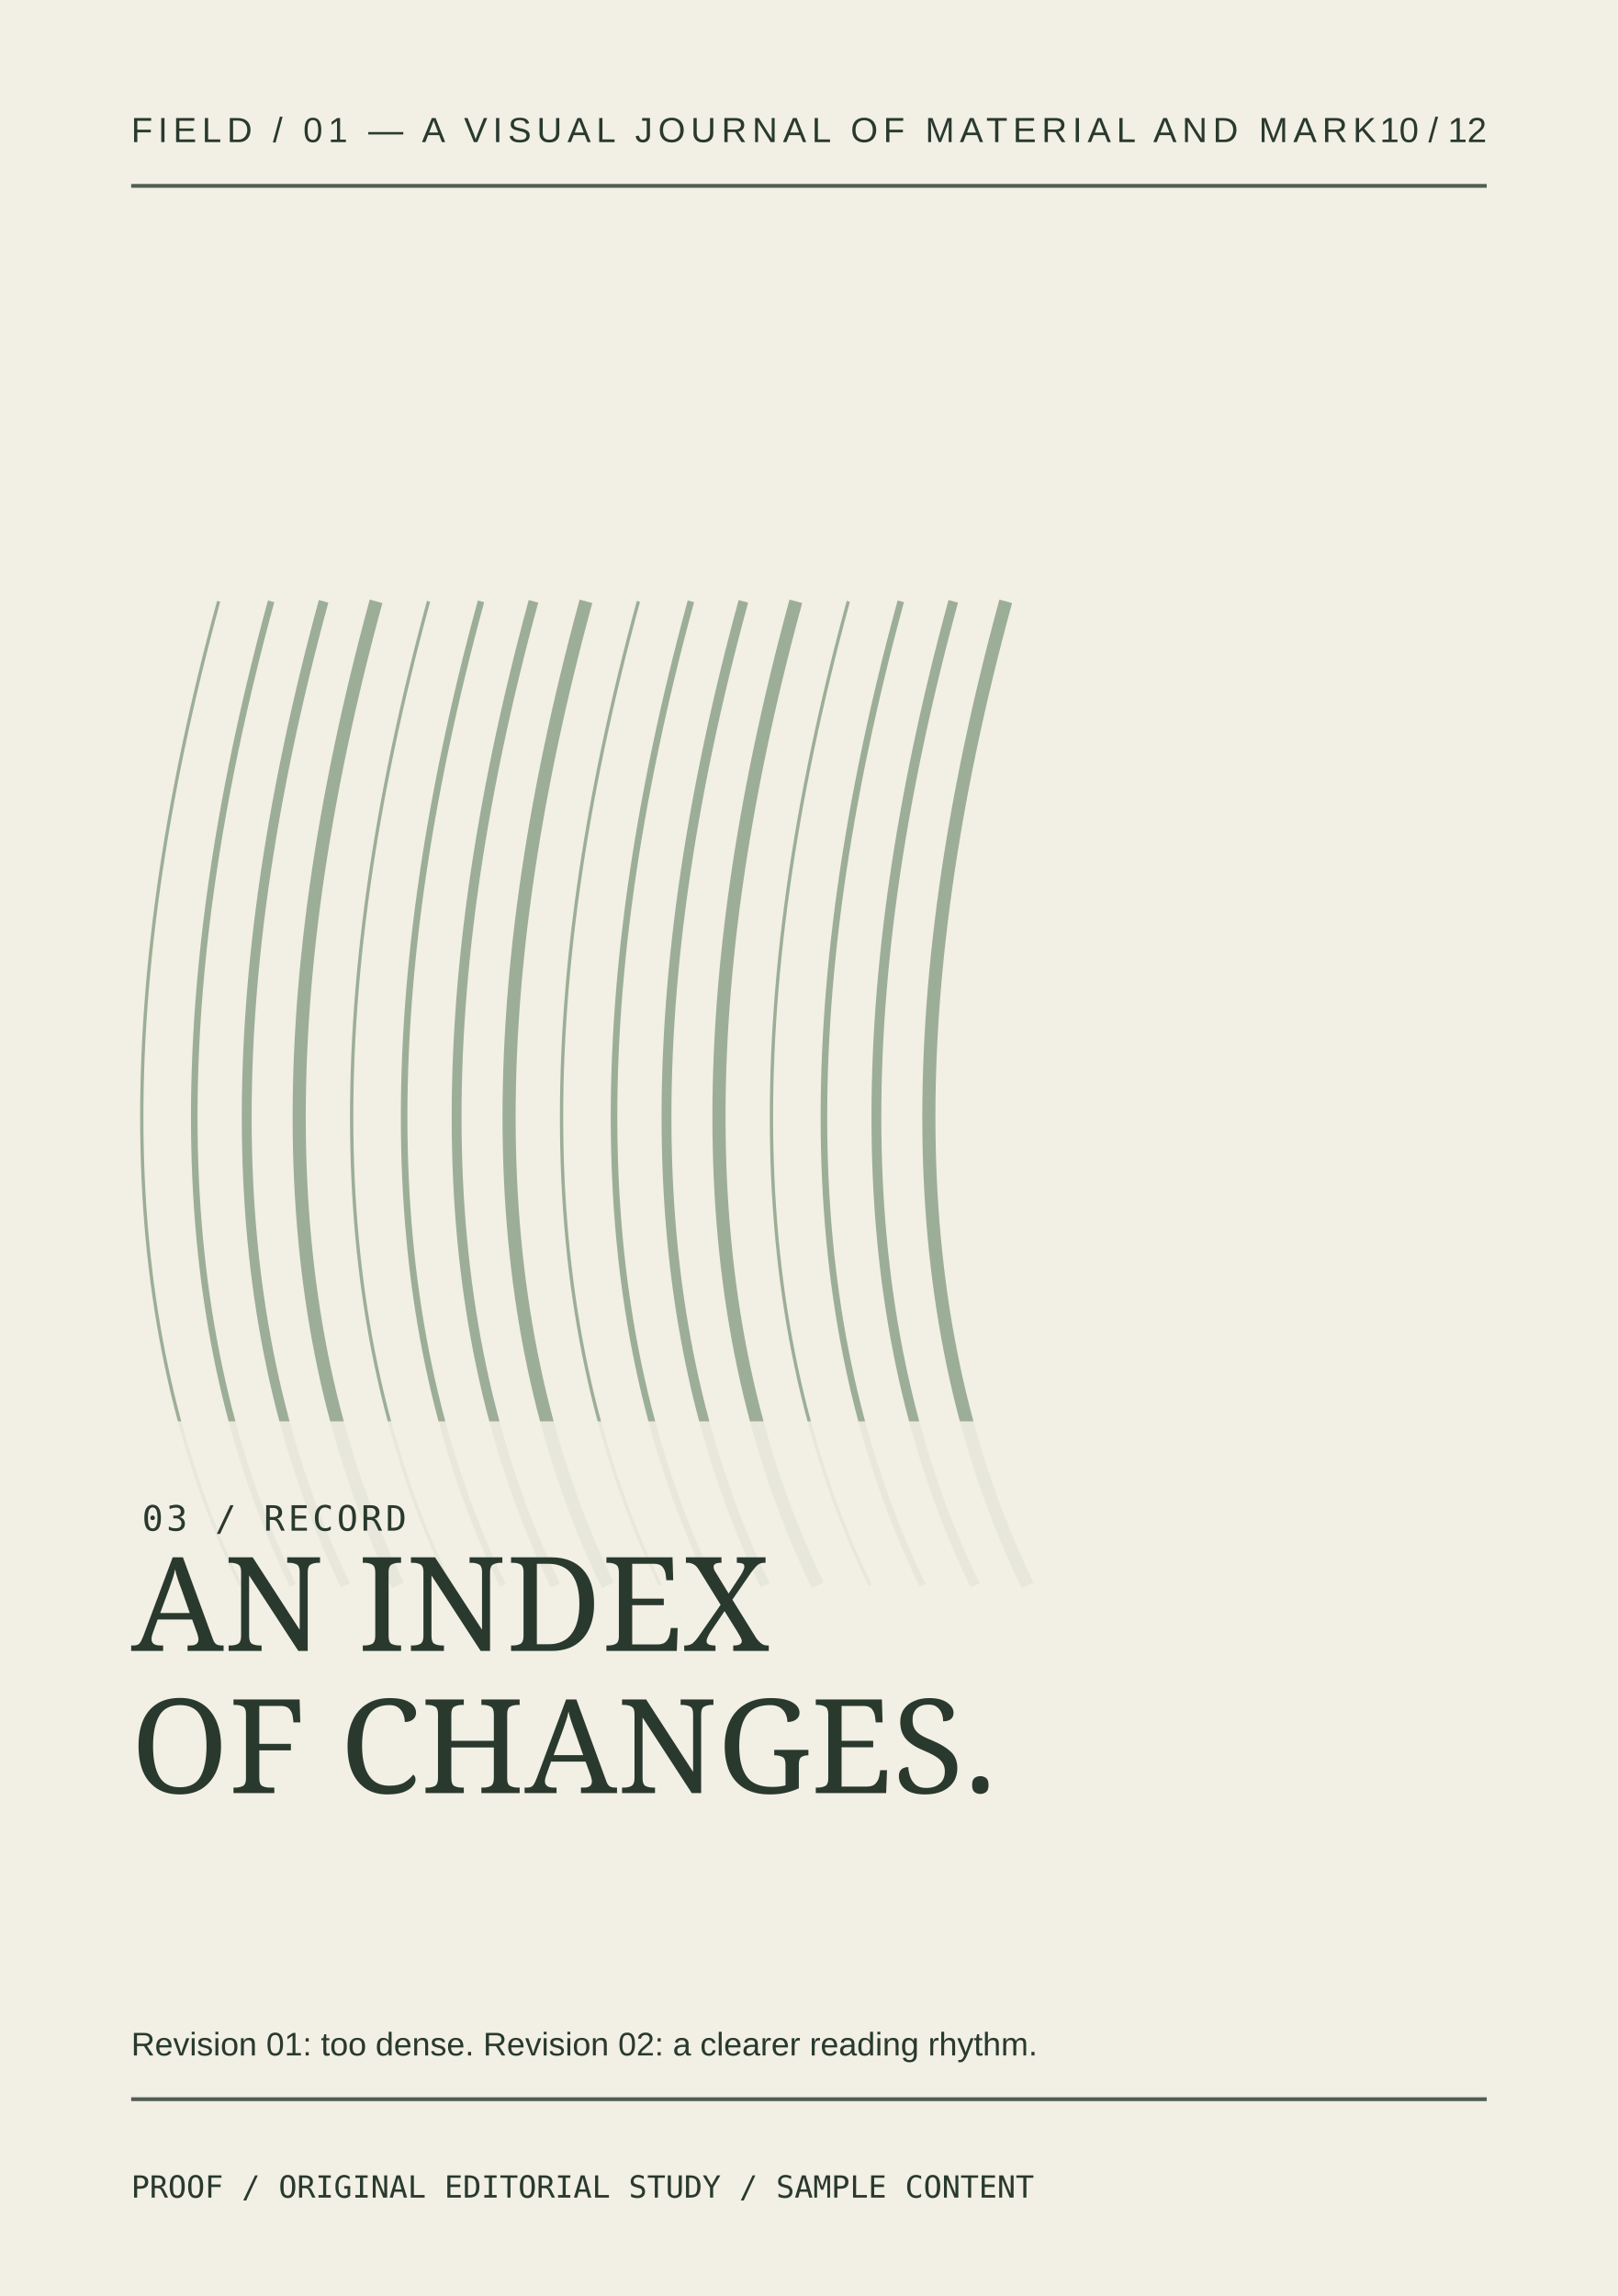
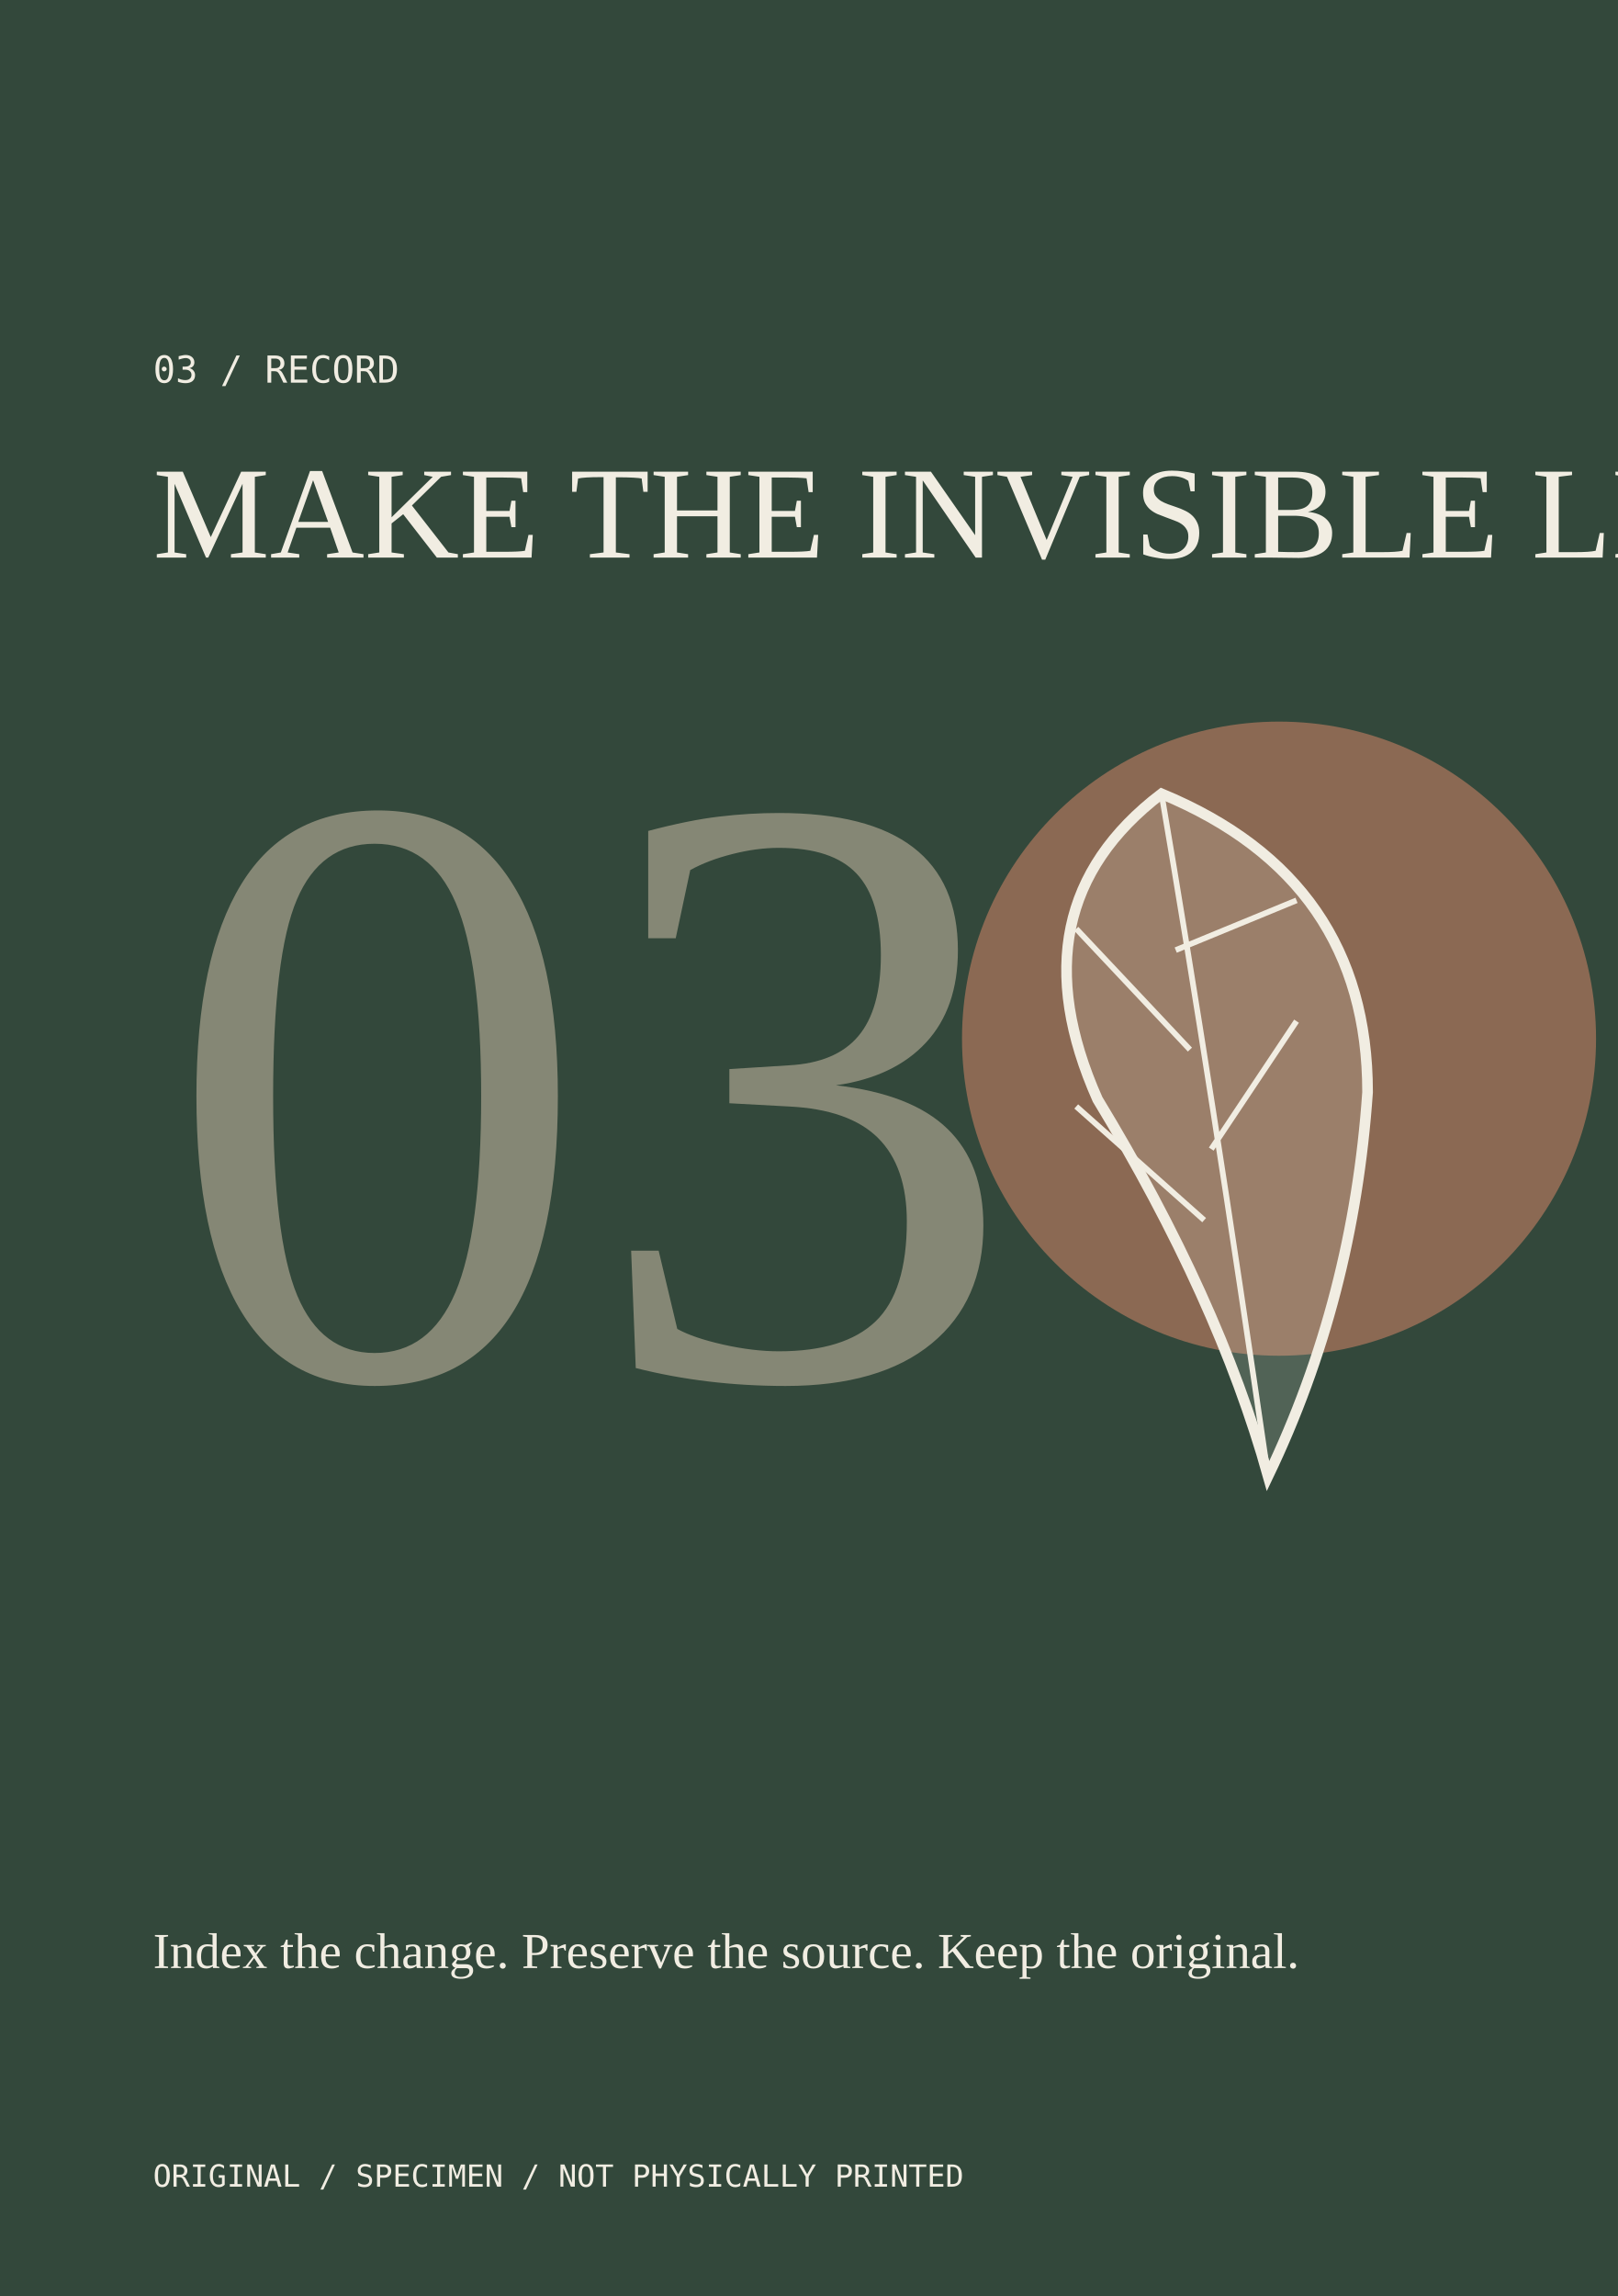
<svg xmlns="http://www.w3.org/2000/svg" width="148mm" height="210mm" viewBox="0 0 148 210" role="img">
-   <rect width="148" height="210" fill="#F2EFE4" />
-   <g font-family="Arial,sans-serif" fill="#29392E">
-     <text x="12" y="13" font-size="3.2" letter-spacing=".5">FIELD / 01 — A VISUAL JOURNAL OF MATERIAL AND MARK</text>
-     <text x="136" y="13" font-size="3.2" text-anchor="end">10 / 12</text>
+   <rect x="0" y="0" width="148" height="210" fill="#33483B" />
+   <path d="M14 18H134M14 192H134" stroke="#F1EDE2" stroke-width=".35" opacity=".8" />
+   <text x="14" y="12" fill="#F1EDE2" font-family="Consolas,monospace" font-size="2.65">FIELD / MATERIAL &amp; MARK / ISSUE 01</text>
+   <text x="134" y="12" fill="#F1EDE2" font-family="Consolas,monospace" font-size="2.75" text-anchor="end">10 / 12</text>
+   <rect x="0" y="0" width="148" height="210" fill="#33483B" />
+   <text x="15" y="126" fill="#CEBFA8" font-family="Georgia,'Times New Roman',serif" font-size="78" opacity=".53">03</text>
+   <circle cx="117" cy="95" r="29" fill="#AB765C" opacity=".73" />
+   <g transform="translate(116 135) scale(0.65)" fill="none" stroke="#F1EDE2">
+     <path d="M0 0Q-7 -25 -24 -53Q-36 -80 -15 -96Q14 -84 14 -54Q12 -25 0 0Z" fill="#F1EDE2" fill-opacity=".16" stroke-width="1.5" />
+     <path d="M0 0Q-8 -55 -15 -96M-9 -36L-27 -52M-8 -46L4 -64M-11 -60L-27 -77M-13 -74L4 -81" stroke-width=".8" />
  </g>
-   <path d="M12 17H136M12 192H136" stroke="#29392E" stroke-width=".35" opacity=".8" />
-   <path d="M20 55 Q5 110 22 145" stroke="#879D83" fill="none" stroke-width="0.3" opacity=".8" />
-   <path d="M24.8 55 Q9.8 110 26.8 145" stroke="#879D83" fill="none" stroke-width="0.6" opacity=".8" />
-   <path d="M29.6 55 Q14.6 110 31.6 145" stroke="#879D83" fill="none" stroke-width="0.9" opacity=".8" />
-   <path d="M34.4 55 Q19.4 110 36.4 145" stroke="#879D83" fill="none" stroke-width="1.2" opacity=".8" />
-   <path d="M39.2 55 Q24.2 110 41.2 145" stroke="#879D83" fill="none" stroke-width="0.3" opacity=".8" />
-   <path d="M44 55 Q29 110 46 145" stroke="#879D83" fill="none" stroke-width="0.6" opacity=".8" />
-   <path d="M48.8 55 Q33.8 110 50.8 145" stroke="#879D83" fill="none" stroke-width="0.9" opacity=".8" />
-   <path d="M53.6 55 Q38.6 110 55.6 145" stroke="#879D83" fill="none" stroke-width="1.2" opacity=".8" />
-   <path d="M58.4 55 Q43.4 110 60.4 145" stroke="#879D83" fill="none" stroke-width="0.3" opacity=".8" />
-   <path d="M63.2 55 Q48.2 110 65.2 145" stroke="#879D83" fill="none" stroke-width="0.6" opacity=".8" />
-   <path d="M68 55 Q53 110 70 145" stroke="#879D83" fill="none" stroke-width="0.9" opacity=".8" />
-   <path d="M72.8 55 Q57.8 110 74.8 145" stroke="#879D83" fill="none" stroke-width="1.2" opacity=".8" />
-   <path d="M77.6 55 Q62.6 110 79.6 145" stroke="#879D83" fill="none" stroke-width="0.3" opacity=".8" />
-   <path d="M82.4 55 Q67.4 110 84.4 145" stroke="#879D83" fill="none" stroke-width="0.6" opacity=".8" />
-   <path d="M87.2 55 Q72.2 110 89.2 145" stroke="#879D83" fill="none" stroke-width="0.9" opacity=".8" />
-   <path d="M92 55 Q77 110 94 145" stroke="#879D83" fill="none" stroke-width="1.2" opacity=".8" />
-   <rect x="10" y="130" width="128" height="54" fill="#F2EFE4" opacity=".88" />
-   <text x="13" y="140" font-family="monospace" font-size="3.2" letter-spacing=".3" fill="#29392E">03 / RECORD</text>
-   <text x="12" y="151" font-family="Georgia,serif" font-size="12" fill="#29392E">AN INDEX</text>
-   <text x="12" y="164" font-family="Georgia,serif" font-size="12" fill="#29392E">OF CHANGES.</text>
-   <text x="12" y="188" font-family="Arial,sans-serif" font-size="3" fill="#29392E">Revision 01: too dense. Revision 02: a clearer reading rhythm.</text>
-   <text x="12" y="201" font-family="monospace" font-size="2.8" fill="#29392E">PROOF / ORIGINAL EDITORIAL STUDY / SAMPLE CONTENT</text>
+   <text x="14" y="35" fill="#F1EDE2" font-family="Consolas,monospace" font-size="3.4">03 / RECORD</text>
+   <text x="14" y="51" fill="#F1EDE2" font-family="Georgia,'Times New Roman',serif" font-size="12">MAKE THE INVISIBLE LEGIBLE</text>
+   <text x="14" y="180" fill="#F1EDE2" font-family="Georgia,'Times New Roman',serif" font-size="4.6">Index the change. Preserve the source. Keep the original.</text>
+   <text x="14" y="200" fill="#F1EDE2" font-family="Consolas,monospace" font-size="2.8">ORIGINAL / SPECIMEN / NOT PHYSICALLY PRINTED</text>
</svg>
